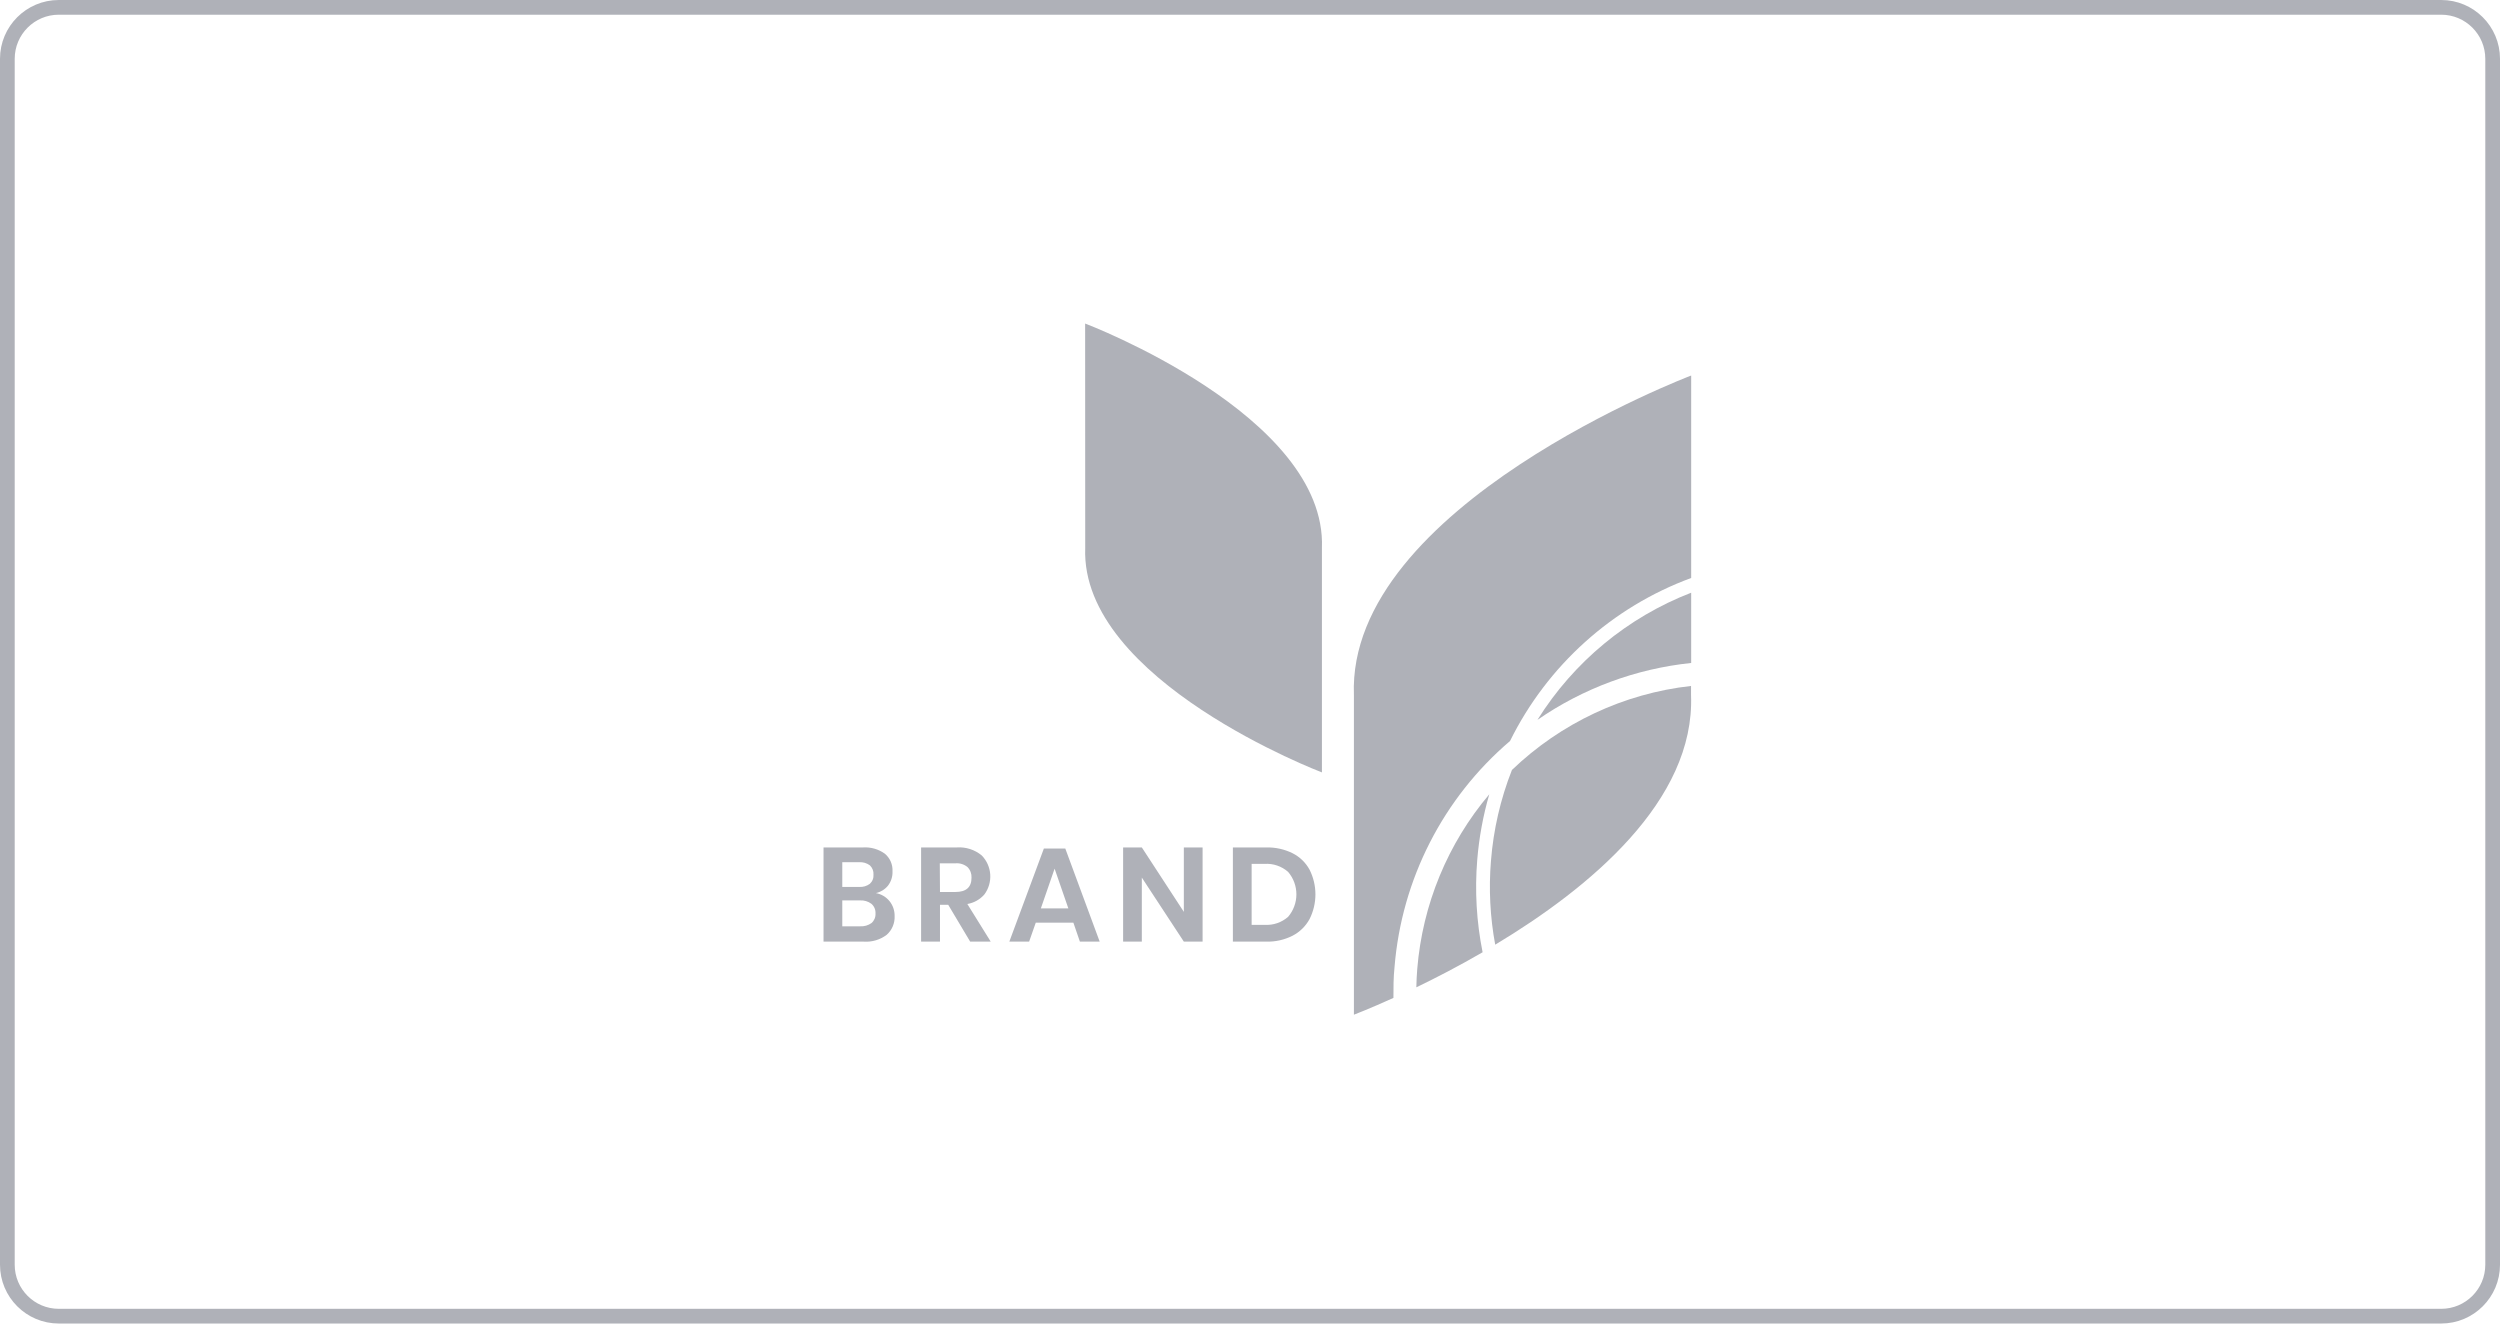
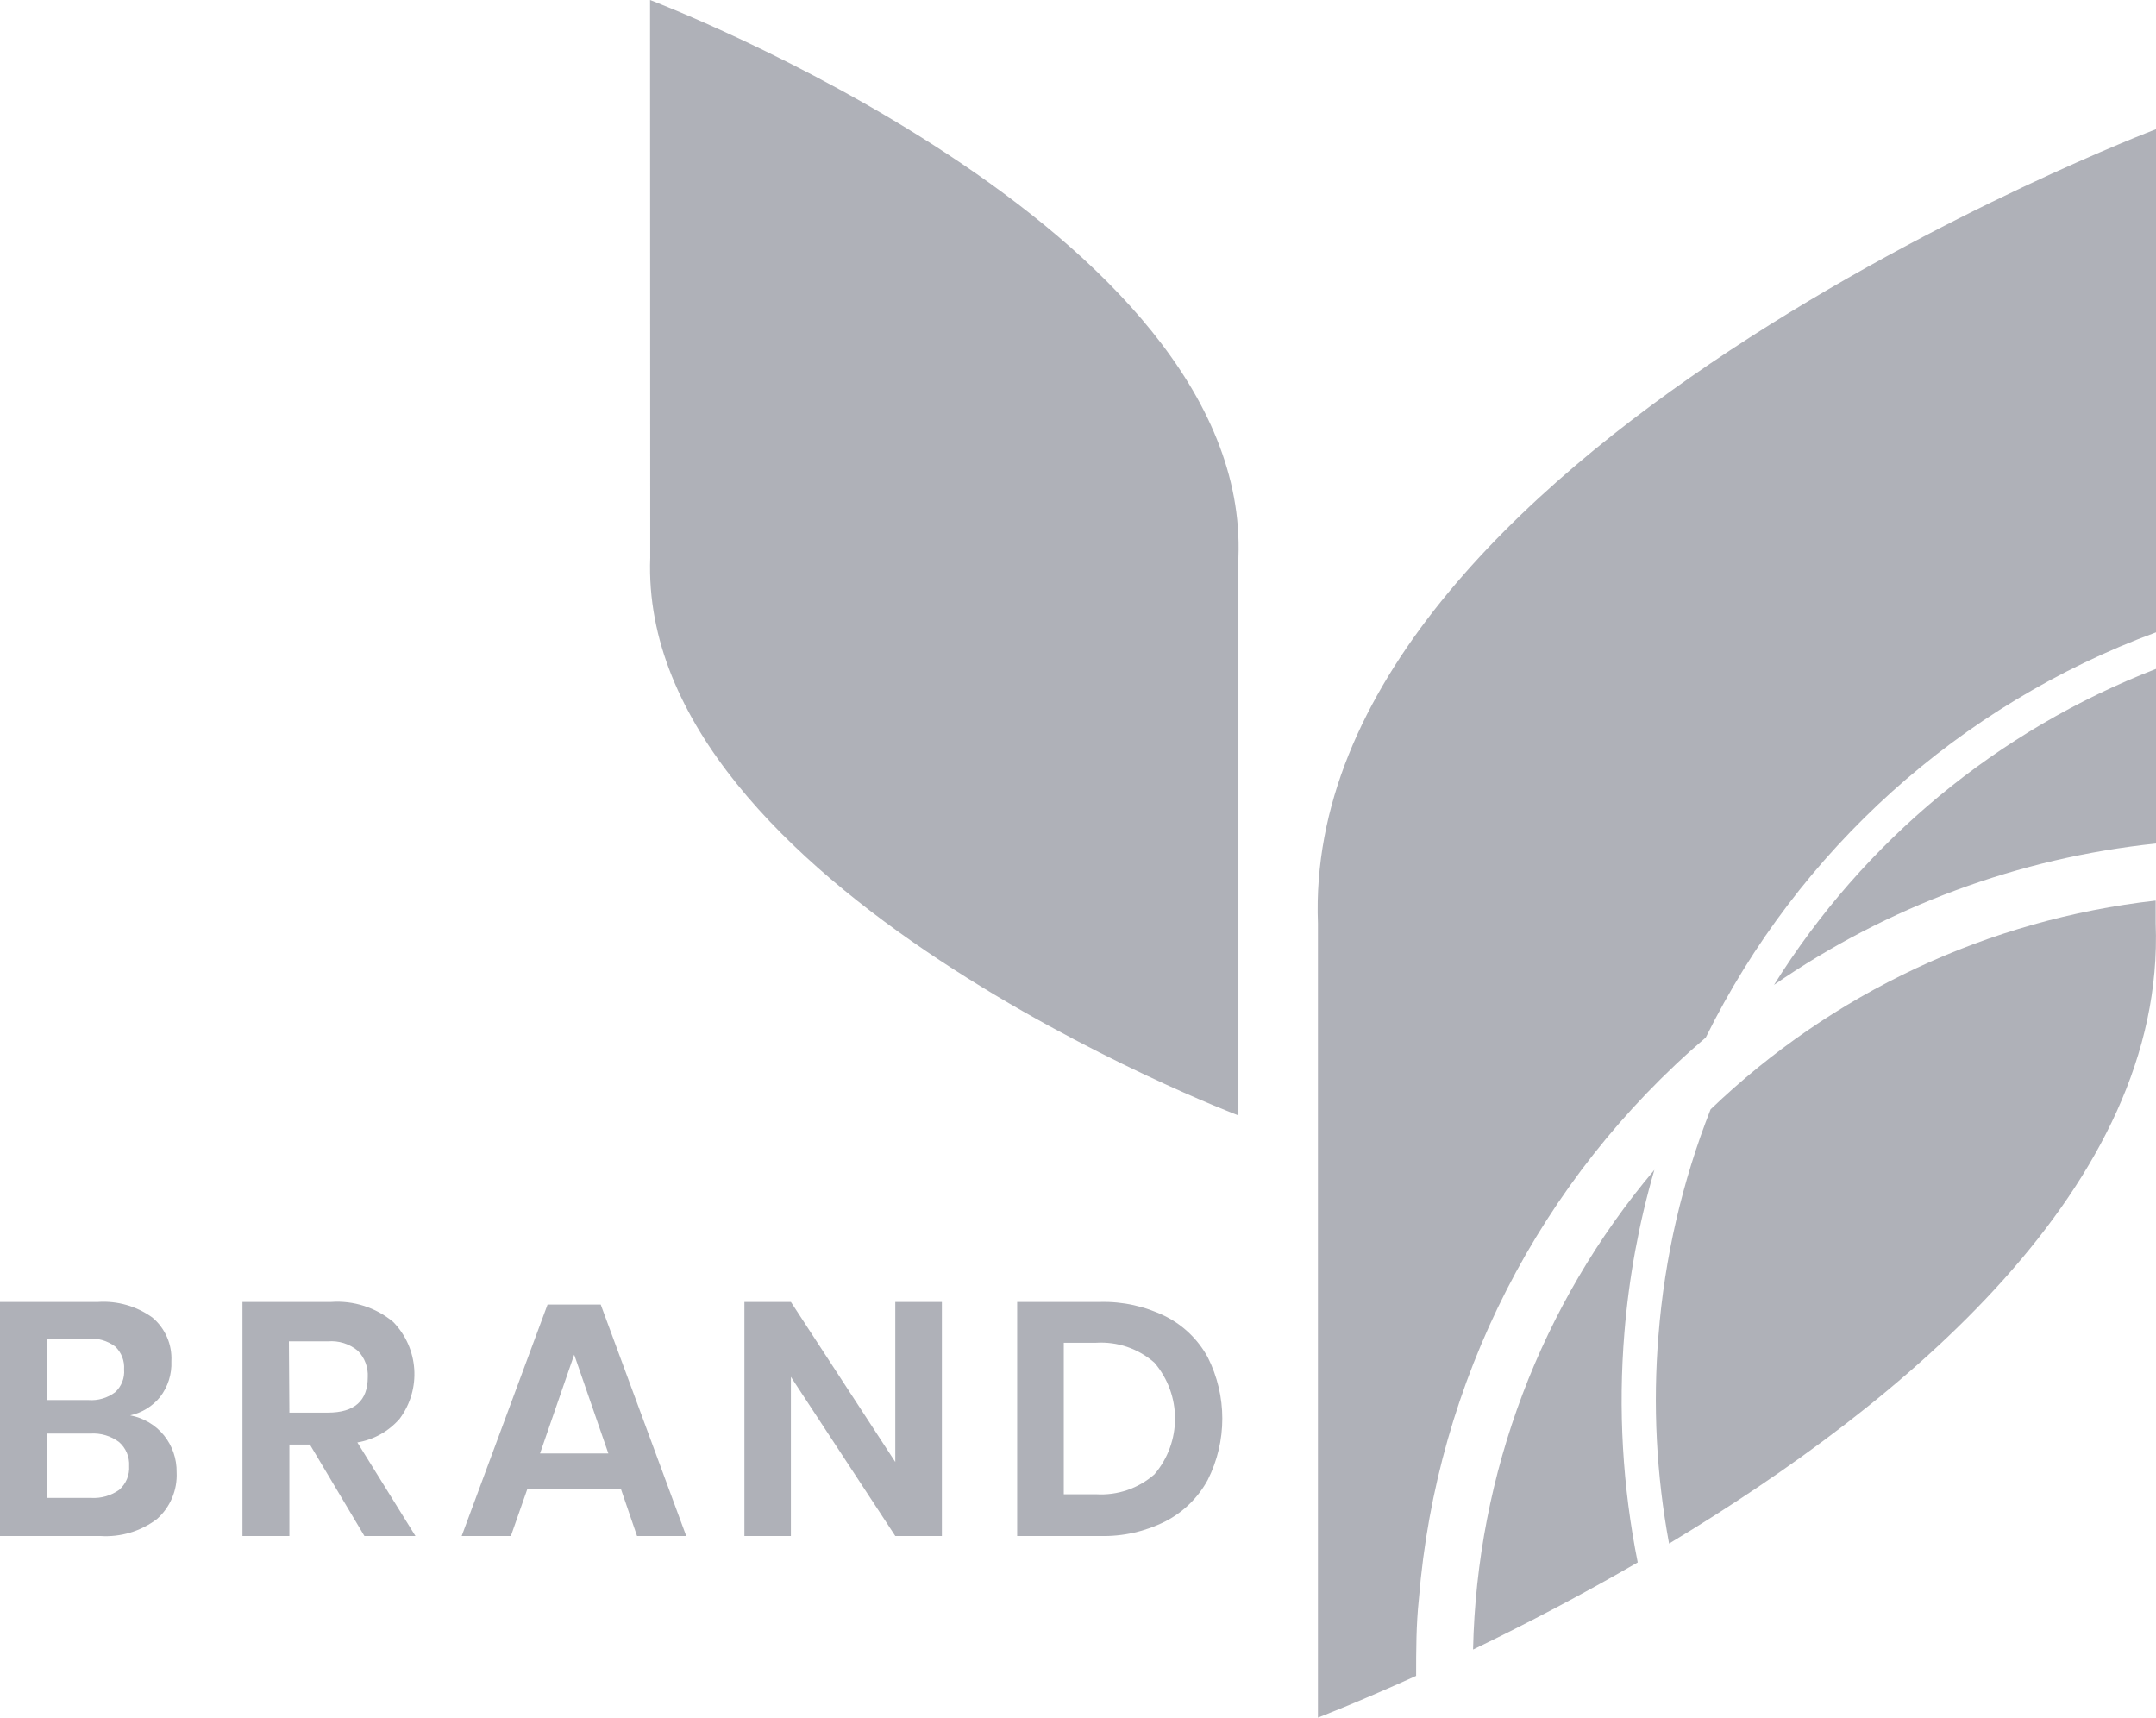
- <svg xmlns="http://www.w3.org/2000/svg" width="170" height="90" viewBox="0 0 170 90" fill="none">
-   <rect x="0.5" y="0.5" width="169" height="89" rx="3.5" stroke="#AFB1B8" />
-   <path d="M60.488 61.278C60.718 61.563 60.84 61.921 60.834 62.288C60.845 62.528 60.803 62.767 60.71 62.988C60.618 63.209 60.477 63.406 60.297 63.565C59.851 63.904 59.298 64.069 58.739 64.031H56V57.626H58.683C59.213 57.591 59.738 57.741 60.17 58.052C60.343 58.197 60.48 58.381 60.571 58.589C60.661 58.797 60.702 59.024 60.69 59.25C60.706 59.603 60.595 59.951 60.379 60.23C60.17 60.484 59.883 60.66 59.562 60.73C59.925 60.797 60.254 60.991 60.488 61.278ZM57.275 60.311H58.422C58.682 60.33 58.941 60.255 59.151 60.098C59.237 60.02 59.304 59.923 59.346 59.814C59.389 59.706 59.406 59.589 59.397 59.472C59.405 59.356 59.387 59.24 59.345 59.132C59.303 59.024 59.238 58.926 59.154 58.846C58.938 58.685 58.671 58.609 58.403 58.631H57.275V60.311ZM59.263 62.767C59.355 62.687 59.427 62.586 59.474 62.474C59.521 62.361 59.542 62.238 59.534 62.116C59.541 61.993 59.52 61.869 59.472 61.755C59.423 61.641 59.35 61.54 59.257 61.459C59.032 61.292 58.756 61.21 58.478 61.228H57.275V62.989H58.493C58.767 63.005 59.039 62.927 59.263 62.767Z" fill="#AFB1B8" />
-   <path d="M65.972 64.031L64.48 61.528H63.919V64.031H62.635V57.626H65.066C65.678 57.583 66.284 57.778 66.758 58.171C67.098 58.518 67.302 58.976 67.336 59.462C67.369 59.948 67.228 60.43 66.939 60.821C66.639 61.166 66.229 61.396 65.779 61.472L67.369 64.031H65.972ZM63.919 60.655H64.969C65.698 60.655 66.063 60.332 66.063 59.685C66.07 59.553 66.05 59.421 66.004 59.297C65.958 59.173 65.887 59.06 65.795 58.965C65.564 58.773 65.268 58.68 64.969 58.706H63.906L63.919 60.655Z" fill="#AFB1B8" />
-   <path d="M72.99 62.742H70.432L69.98 64.031H68.634L70.984 57.698H72.439L74.779 64.031H73.433L72.99 62.742ZM72.648 61.772L71.713 59.069L70.778 61.772H72.648Z" fill="#AFB1B8" />
-   <path d="M81.776 64.031H80.501L77.644 59.676V64.031H76.372V57.626H77.644L80.501 62.007V57.626H81.776V64.031Z" fill="#AFB1B8" />
-   <path d="M89.05 62.498C88.786 62.982 88.385 63.375 87.897 63.628C87.342 63.909 86.726 64.048 86.105 64.031H83.836V57.626H86.105C86.725 57.61 87.34 57.745 87.897 58.021C88.385 58.267 88.787 58.657 89.05 59.138C89.312 59.658 89.449 60.234 89.449 60.818C89.449 61.402 89.312 61.977 89.05 62.498ZM87.591 62.345C87.955 61.919 88.155 61.377 88.155 60.816C88.155 60.255 87.955 59.713 87.591 59.288C87.151 58.902 86.578 58.707 85.996 58.743H85.111V62.889H85.996C86.578 62.926 87.151 62.73 87.591 62.345Z" fill="#AFB1B8" />
-   <path d="M73.789 22C73.789 22 90.24 28.236 89.891 37.26V52.523C89.891 52.523 73.452 46.284 73.795 37.26L73.789 22Z" fill="#AFB1B8" />
-   <path d="M104.547 48.95C107.654 46.803 111.248 45.473 115 45.082V40.304C110.677 41.977 107.01 45.01 104.547 48.95Z" fill="#AFB1B8" />
-   <path d="M102.681 50.389C105.224 45.248 109.633 41.28 115 39.303V25.536C115 25.536 91.571 34.419 92.066 47.269V69C92.066 69 93.11 68.603 94.753 67.858C94.753 67.163 94.753 66.462 94.828 65.758C95.312 59.792 98.137 54.264 102.681 50.389Z" fill="#AFB1B8" />
-   <path d="M100.453 58.462C100.576 56.955 100.85 55.464 101.272 54.012C98.443 57.359 96.73 61.512 96.373 65.887C96.339 66.3 96.32 66.713 96.311 67.138C97.642 66.497 99.191 65.696 100.817 64.754C100.402 62.684 100.279 60.566 100.453 58.462Z" fill="#AFB1B8" />
-   <path d="M101.385 58.54C101.229 60.444 101.326 62.36 101.674 64.238C108.076 60.392 115.268 54.45 114.991 47.269V46.644C110.417 47.157 106.139 49.165 102.812 52.357C102.033 54.335 101.552 56.419 101.385 58.54Z" fill="#AFB1B8" />
+ <svg xmlns="http://www.w3.org/2000/svg" width="59" height="47" fill="none">
+   <path d="M4.488 39.278c.23.285.352.643.346 1.01a1.605 1.605 0 01-.536 1.277c-.447.339-1 .504-1.559.466H0v-6.405h2.683a2.284 2.284 0 011.487.426 1.463 1.463 0 01.52 1.198c.016.353-.095.7-.311.98-.209.254-.496.43-.817.5.363.067.692.26.926.548zm-3.213-.967H2.42c.261.02.52-.056.73-.213a.76.76 0 00.246-.626.788.788 0 00-.243-.626 1.107 1.107 0 00-.751-.215H1.275v1.68zm1.988 2.456a.795.795 0 00.271-.65.81.81 0 00-.277-.658 1.18 1.18 0 00-.78-.231H1.276v1.761h1.218c.274.016.546-.062.77-.222zM9.972 42.031L8.48 39.528h-.561v2.503H6.635v-6.405h2.43a2.39 2.39 0 011.693.545 2.047 2.047 0 01.18 2.65c-.3.345-.709.575-1.159.65l1.59 2.56H9.972zM7.92 38.655h1.05c.73 0 1.094-.323 1.094-.97a.956.956 0 00-.268-.72 1.134 1.134 0 00-.826-.26H7.906l.013 1.95zM16.99 40.742h-2.558l-.452 1.29h-1.346l2.35-6.334h1.455l2.34 6.333h-1.346l-.442-1.289zm-.342-.97l-.935-2.703-.935 2.703h1.87zM25.776 42.031H24.5l-2.857-4.355v4.355h-1.272v-6.405h1.272l2.857 4.38v-4.38h1.275v6.405zM33.05 40.498a2.757 2.757 0 01-1.153 1.13c-.555.281-1.17.42-1.792.403h-2.27v-6.405h2.27a3.816 3.816 0 011.792.395c.488.246.89.636 1.153 1.117a3.735 3.735 0 010 3.36zm-1.459-.153a2.352 2.352 0 000-3.057 2.21 2.21 0 00-1.595-.545h-.885v4.146h.885a2.21 2.21 0 001.595-.544zM17.789 0S34.24 6.236 33.89 15.26v15.263s-16.439-6.24-16.096-15.263L17.789 0zM48.547 26.95A22.485 22.485 0 0159 23.082v-4.778a21.466 21.466 0 00-10.453 8.646z" fill="#AFB1B8" />
+   <path d="M46.68 28.389A22.381 22.381 0 0159 17.303V3.536s-23.43 8.883-22.934 21.733V47s1.044-.397 2.687-1.142c0-.695 0-1.396.075-2.1A22.605 22.605 0 0146.68 28.39z" fill="#AFB1B8" />
+   <path d="M44.453 36.462c.123-1.507.397-2.998.82-4.45a21.04 21.04 0 00-4.962 13.126 67.976 67.976 0 004.506-2.384 22.574 22.574 0 01-.364-6.292zM45.385 36.54a21.58 21.58 0 00.29 5.698c6.4-3.846 13.593-9.788 13.316-16.969v-.625a20.972 20.972 0 00-12.18 5.713 21.49 21.49 0 00-1.426 6.183z" fill="#AFB1B8" />
</svg>
